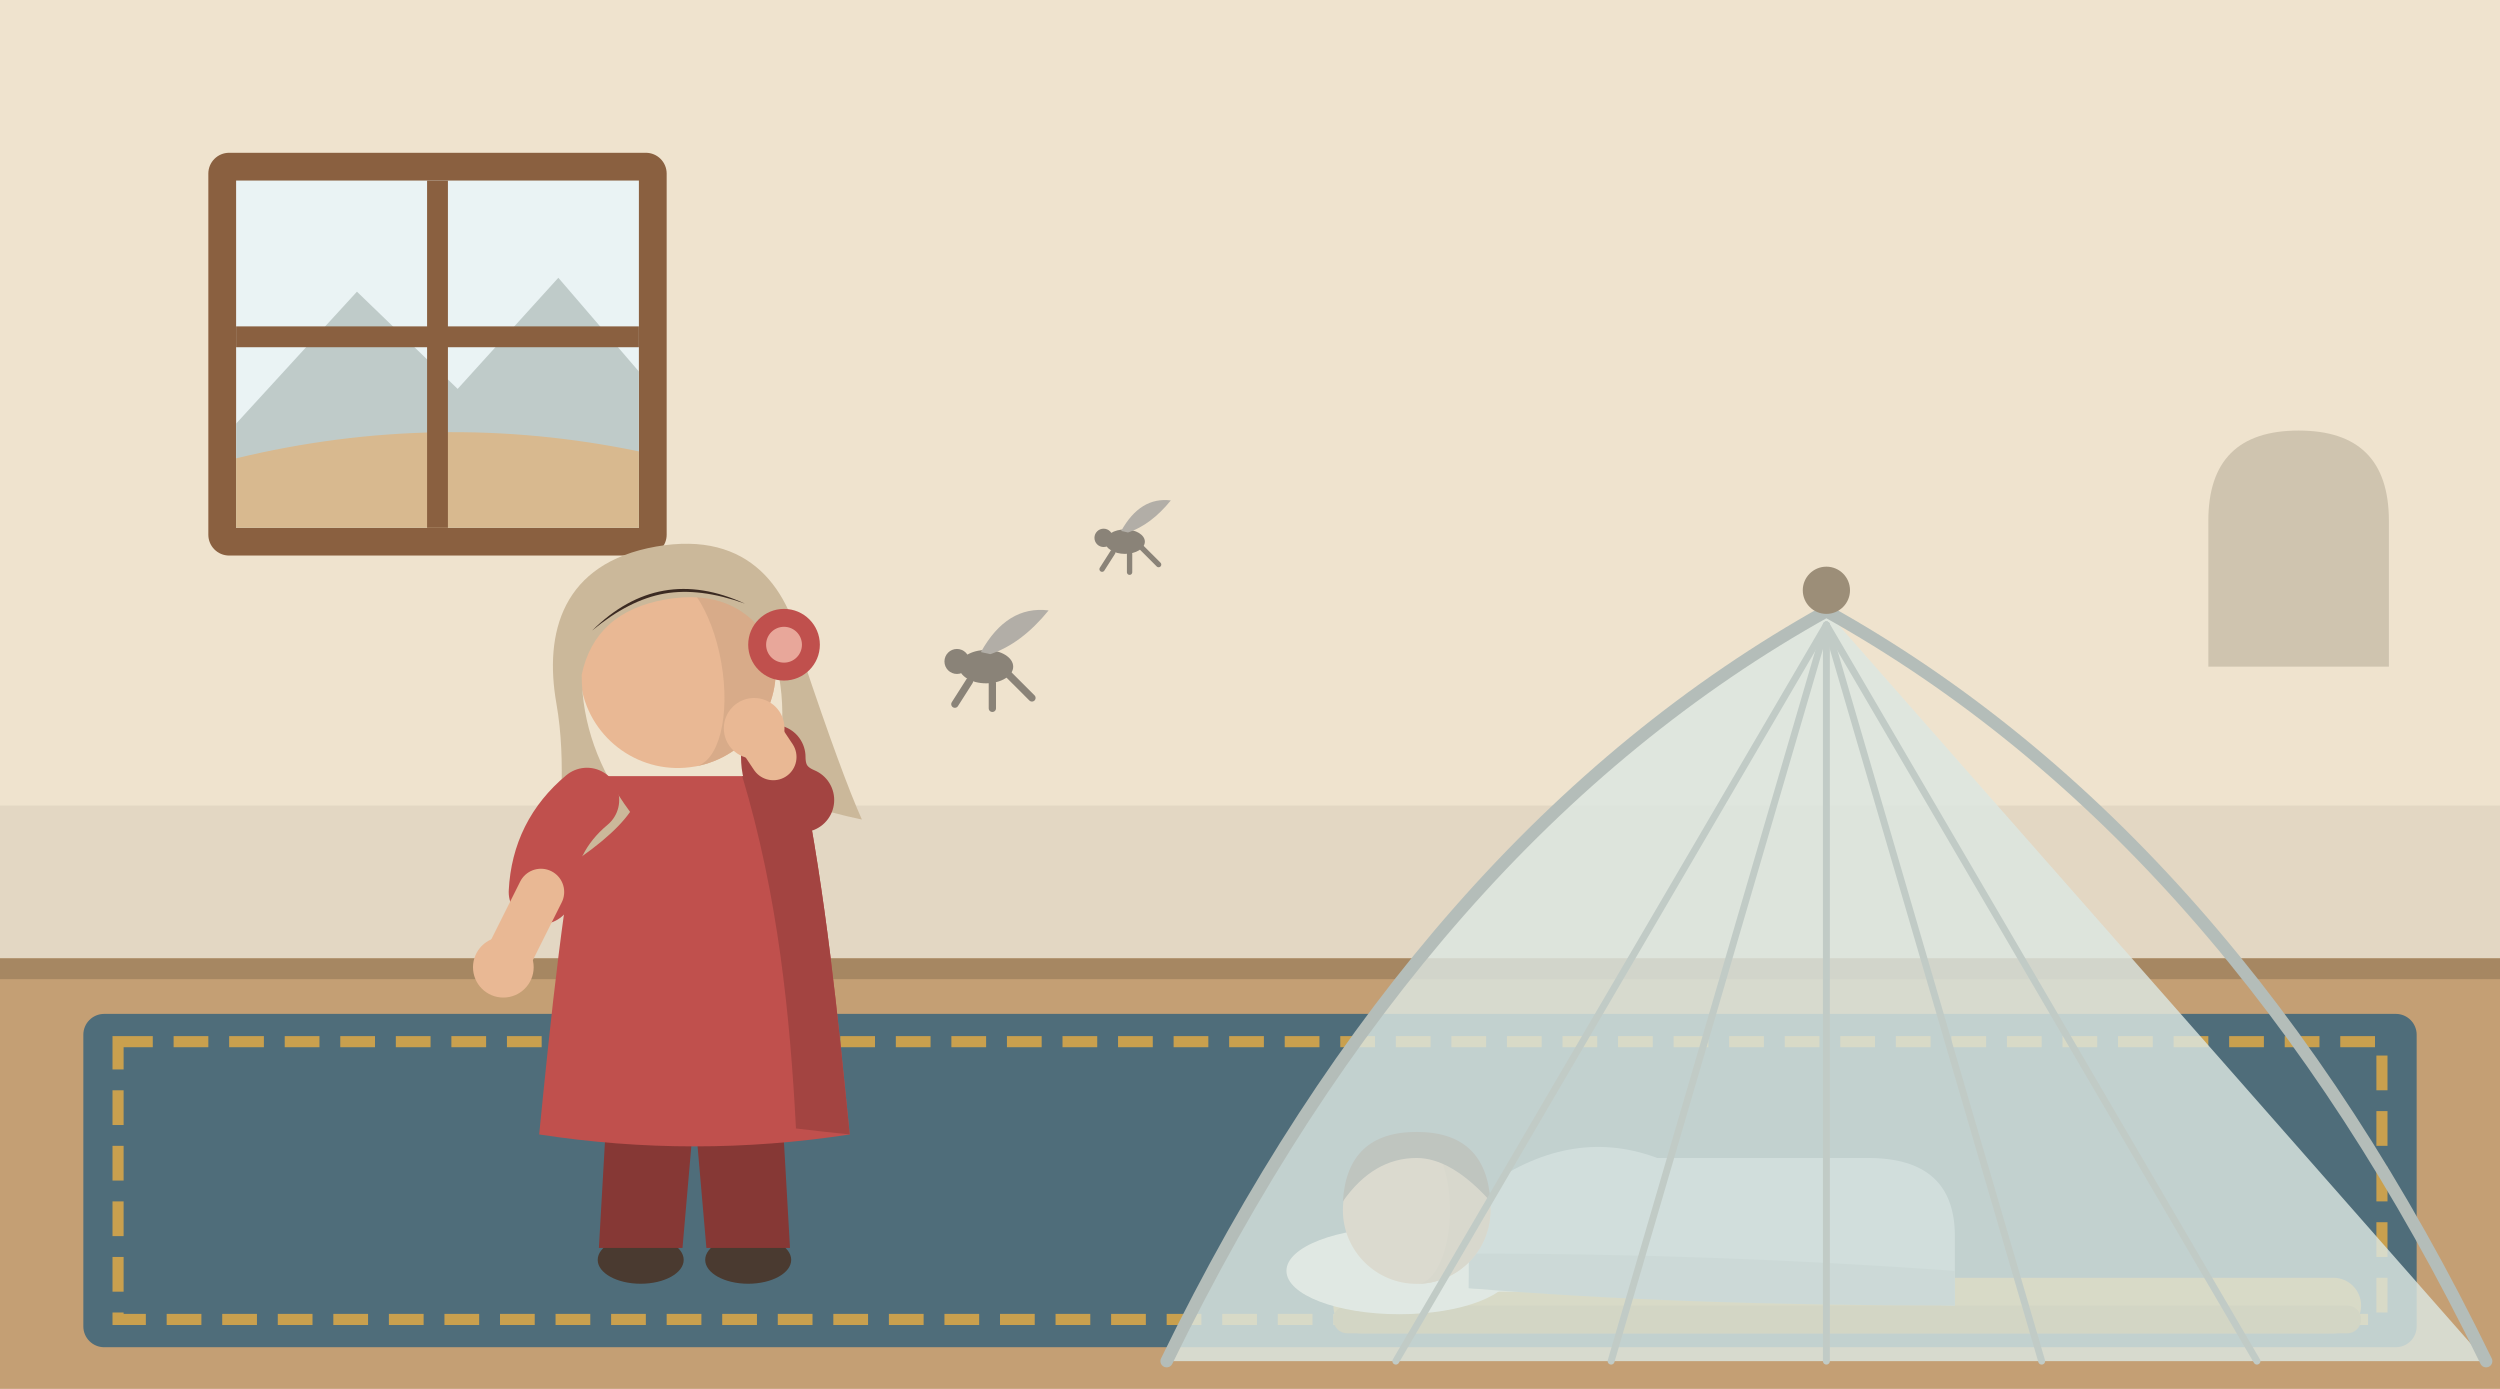
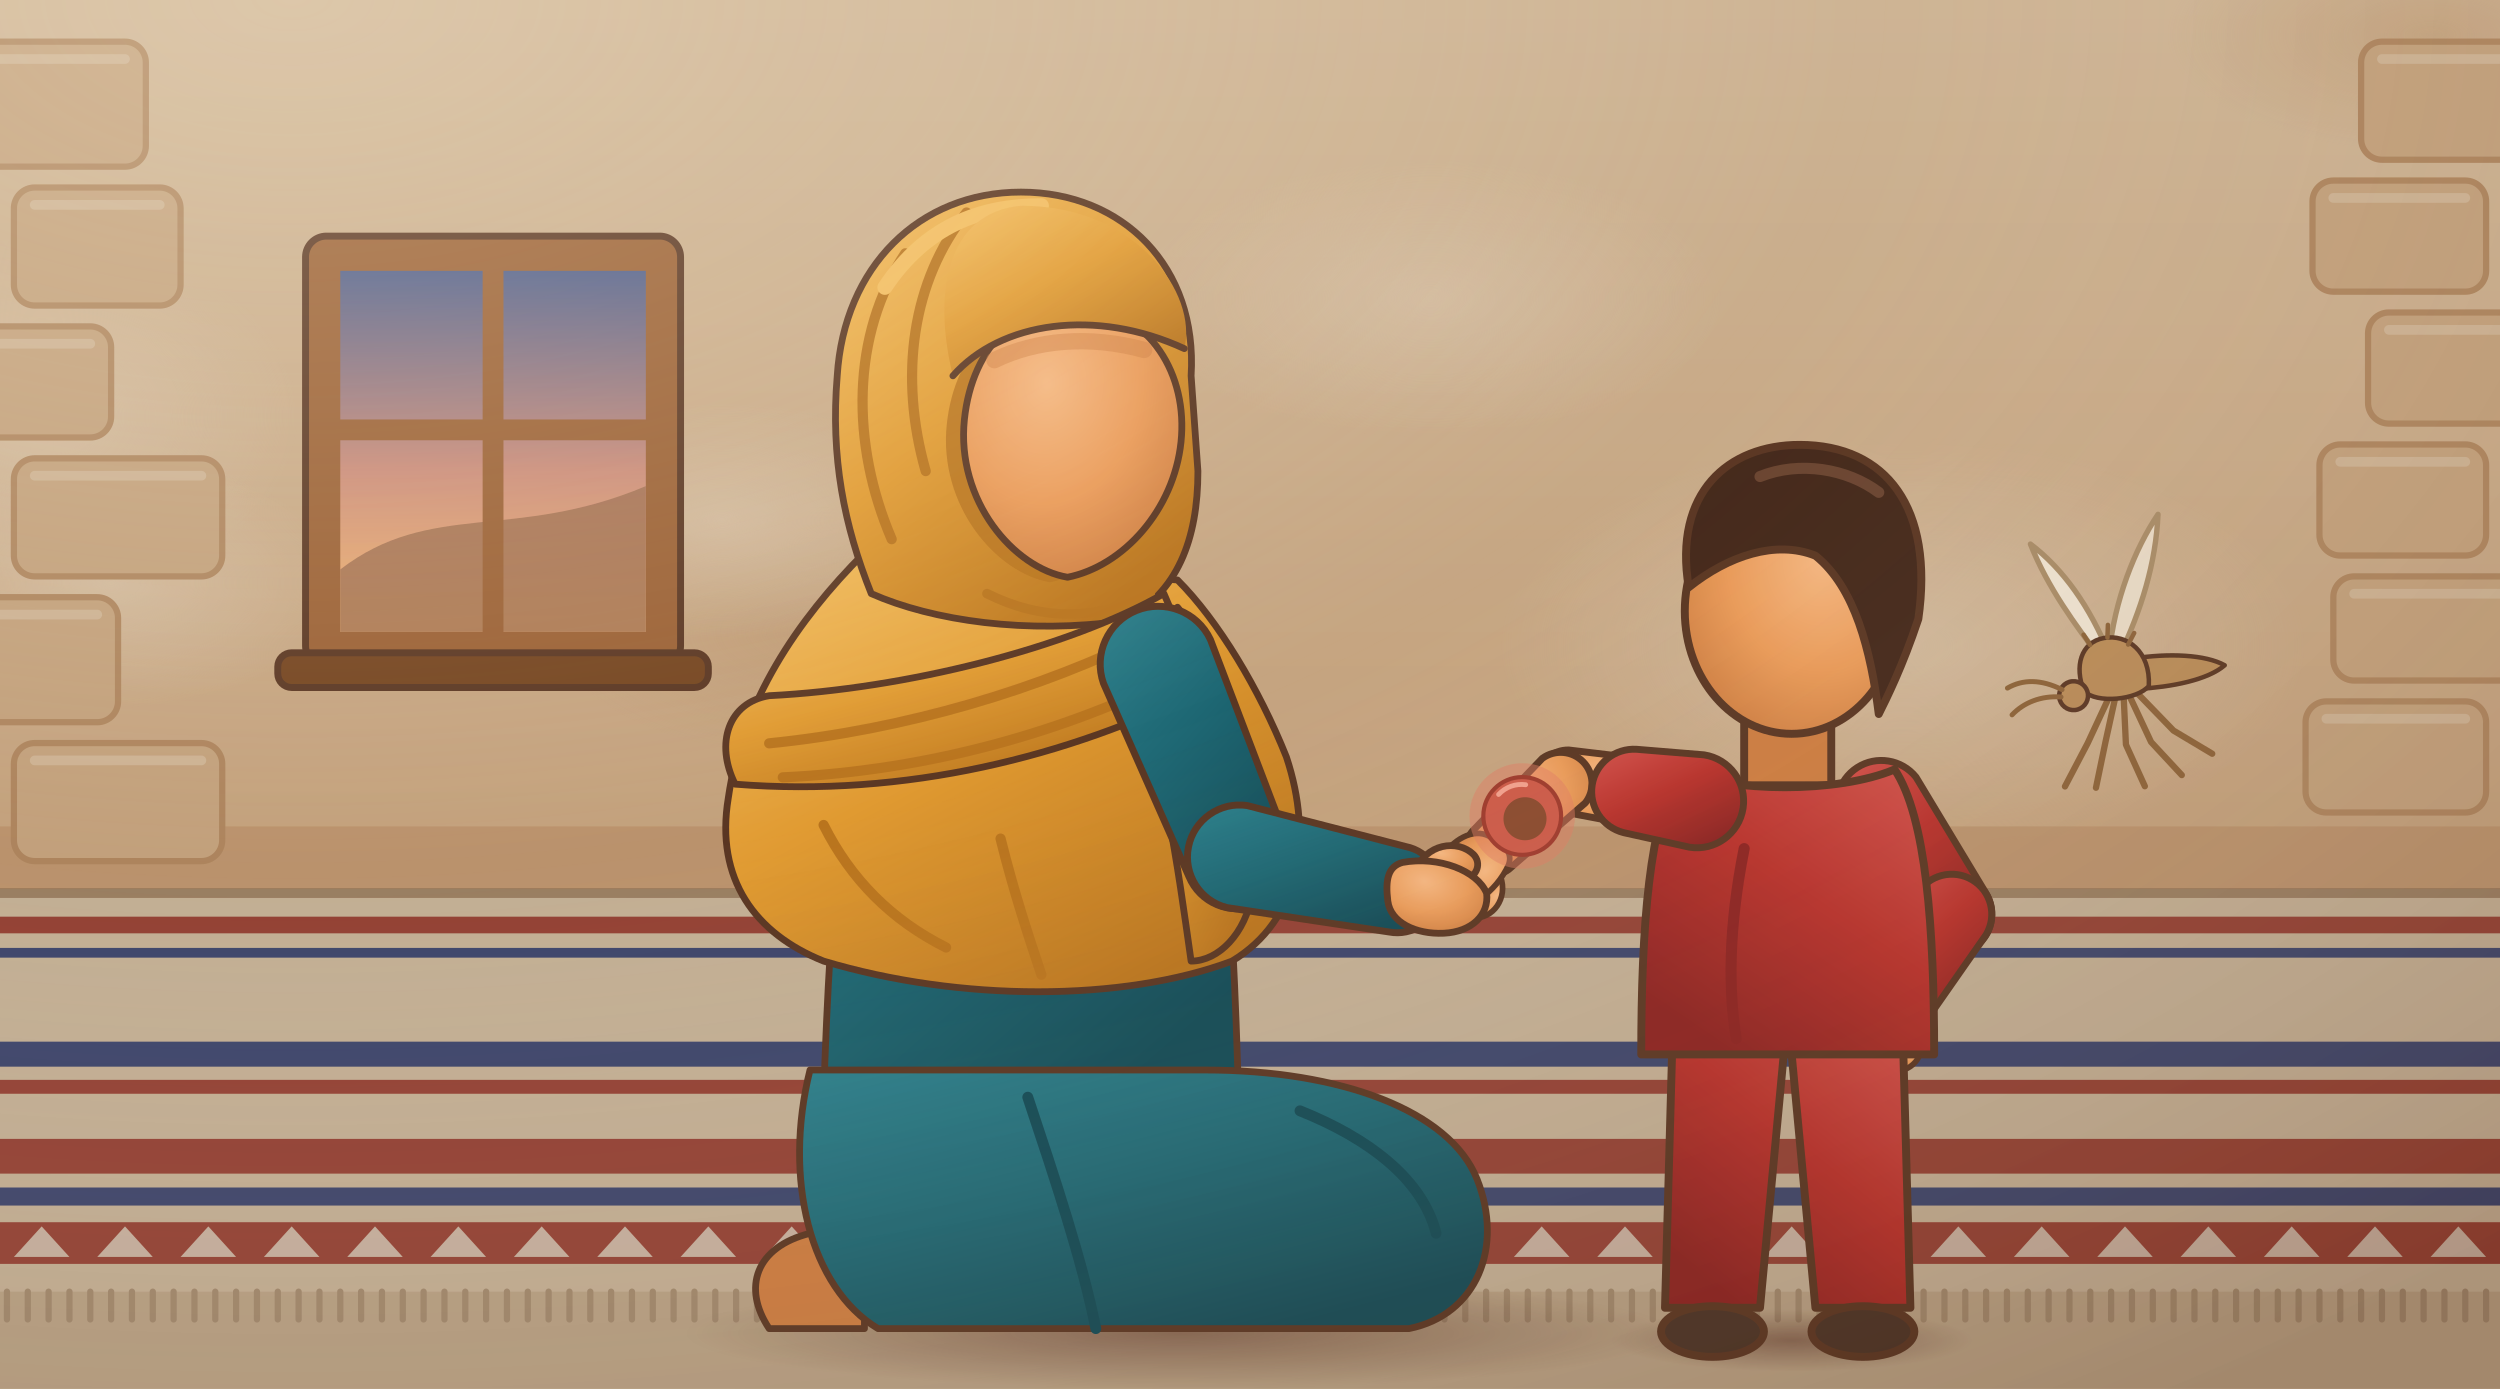
<svg xmlns="http://www.w3.org/2000/svg" viewBox="0 0 360 200">
-   <rect x="0" y="0" width="360" height="138" fill="#EFE3CE" />
-   <rect x="0" y="116" width="360" height="22" fill="#E3D7C3" />
-   <rect x="0" y="138" width="360" height="62" fill="#C49F74" />
-   <rect x="0" y="138" width="360" height="3" fill="#A68762" />
-   <rect x="30" y="22" width="66" height="58" rx="3" fill="#8A6040" />
-   <rect x="34" y="26" width="58" height="50" fill="#EAF3F4" />
-   <path d="M34 61L51.4 42L65.9 56L80.4 40L92 53.5V76H34Z" fill="#BFCBC9" />
-   <path d="M34 66Q63 59 92 65V76H34Z" fill="#D8B98F" />
-   <path d="M63 26v50M34 48.5h58" fill="none" stroke="#8A6040" stroke-width="3" />
-   <path d="M318 96v-21.0q0-13.0 13.0-13.0t13.0 13.0v21.0Z" fill="#CFC4AF" />
-   <rect x="12" y="146" width="336" height="48" rx="3" fill="#4F6D7A" />
-   <path d="M17 150h326v40h-326Z" fill="none" stroke="#C9A04E" stroke-width="1.6" stroke-dasharray="5 3" />
-   <rect x="192" y="184" width="148" height="8" rx="4" fill="#C9A04E" />
-   <rect x="192" y="188" width="148" height="4" rx="2" fill="#AA8842" />
-   <rect x="196" y="178" width="26" height="8" rx="4" fill="#F1EEE6" />
-   <g transform="translate(204 188) scale(1.25)">
-     <ellipse cx="-2" cy="-4" rx="13" ry="5" fill="#F4F1E8" />
-     <path d="M6 -2Q6 -17 18 -17H52Q62 -17 62 -8V0Z" fill="#9FB9C4" />
-     <path d="M6 -2Q30 0 62 0V-4Q34 -6 6 -6Z" fill="#879DA6" />
-     <path d="M10 -15Q20 -21 30 -16Q22 -14 12 -12Z" fill="#9FB9C4" />
-     <circle cx="0" cy="-11" r="8.5" fill="#D9A27A" />
-     <path d="M0 -19.5A8.5 8.5 0 0 1 0 -2.5A3.83 8.5 0 0 0 0 -19.5Z" fill="#C99671" />
-     <path d="M-8.5 -12Q-8 -20 0 -20Q8 -20 8.5 -12Q4 -17 0 -17Q-5 -17-8.5 -12Z" fill="#3B2A22" />
+   <defs>
+     <linearGradient id="wl" x1="0" y1="0" x2="0" y2="1">
+       <stop offset="0" stop-color="#F2D7A8" />
+       <stop offset="1" stop-color="#E4BD87" />
+     </linearGradient>
+     <radialGradient id="lt" cx=".12" cy="0" r="1.25">
+       <stop offset="0" stop-color="#FFF4DC" stop-opacity=".30" />
+       <stop offset=".5" stop-color="#FFF4DC" stop-opacity="0" />
+       <stop offset="1" stop-color="#4A1E08" stop-opacity=".18" />
+     </radialGradient>
+     <radialGradient id="bl">
+       <stop offset="0" stop-color="#FAE3BA" stop-opacity=".75" />
+       <stop offset="1" stop-color="#FAE3BA" stop-opacity="0" />
+     </radialGradient>
+     <radialGradient id="bd">
+       <stop offset="0" stop-color="#D6A86F" stop-opacity=".45" />
+       <stop offset="1" stop-color="#D6A86F" stop-opacity="0" />
+     </radialGradient>
+     <radialGradient id="sh">
+       <stop offset="0" stop-color="#3A0E06" stop-opacity=".38" />
+       <stop offset="1" stop-color="#3A0E06" stop-opacity="0" />
+     </radialGradient>
+     <radialGradient id="sk" cx=".36" cy=".3" r=".8">
+       <stop offset="0" stop-color="#F4B680" />
+       <stop offset=".55" stop-color="#E99A58" />
+       <stop offset="1" stop-color="#CC7C40" />
+     </radialGradient>
+     <linearGradient id="sc" x1="0" y1="0" x2="0.7" y2="1">
+       <stop offset="0" stop-color="#F2BC5E" />
+       <stop offset=".5" stop-color="#E09A31" />
+       <stop offset="1" stop-color="#B9741D" />
+     </linearGradient>
+     <linearGradient id="te" x1="0" y1="0" x2="0.7" y2="1">
+       <stop offset="0" stop-color="#2B7F8B" />
+       <stop offset=".5" stop-color="#1D6672" />
+       <stop offset="1" stop-color="#124A55" />
+     </linearGradient>
+     <linearGradient id="kr" x1="0" y1="0" x2="0.7" y2="1">
+       <stop offset="0" stop-color="#D2514A" />
+       <stop offset=".5" stop-color="#B8302A" />
+       <stop offset="1" stop-color="#8C2220" />
+     </linearGradient>
+     <linearGradient id="dsk" x1="0" y1="0" x2="0" y2="1">
+       <stop offset="0" stop-color="#4E5D8A" />
+       <stop offset=".55" stop-color="#C98A78" />
+       <stop offset="1" stop-color="#F2B66E" />
+     </linearGradient>
+   </defs>
+   <g stroke-linejoin="round" stroke-linecap="round">
+     <rect width="360" height="128" fill="url(#wl)" />
+     <ellipse cx="6" cy="60" rx="37" ry="26" fill="url(#bl)" />
+     <ellipse cx="350" cy="5" rx="38" ry="17" fill="url(#bd)" />
+     <ellipse cx="118" cy="91" rx="38" ry="18" fill="url(#bd)" />
+     <ellipse cx="16" cy="84" rx="33" ry="18" fill="url(#bl)" />
+     <ellipse cx="274" cy="93" rx="58" ry="30" fill="url(#bl)" />
+     <ellipse cx="104" cy="75" rx="35" ry="17" fill="url(#bl)" />
+     <ellipse cx="206" cy="43" rx="42" ry="20" fill="url(#bl)" />
+     <rect y="119" width="360" height="9" fill="#CF9F66" opacity=".55" />
+     <rect x="-6" y="6" width="27" height="18" rx="3" fill="#E3BE88" stroke="#C99B63" stroke-width=".9" />
+     <path d="M-3 8.5h21" stroke="#F0D3A5" stroke-width="1.4" stroke-linecap="round" />
+     <rect x="2" y="27" width="24" height="17" rx="3" fill="#E3BE88" stroke="#C99B63" stroke-width=".9" />
+     <path d="M5 29.5h18" stroke="#F0D3A5" stroke-width="1.4" stroke-linecap="round" />
+     <rect x="-6" y="47" width="22" height="16" rx="3" fill="#E3BE88" stroke="#C99B63" stroke-width=".9" />
+     <path d="M-3 49.5h16" stroke="#F0D3A5" stroke-width="1.4" stroke-linecap="round" />
+     <rect x="2" y="66" width="30" height="17" rx="3" fill="#E3BE88" stroke="#C99B63" stroke-width=".9" />
+     <path d="M5 68.5h24" stroke="#F0D3A5" stroke-width="1.4" stroke-linecap="round" />
+     <rect x="-6" y="86" width="23" height="18" rx="3" fill="#E3BE88" stroke="#C99B63" stroke-width=".9" />
+     <path d="M-3 88.5h17" stroke="#F0D3A5" stroke-width="1.4" stroke-linecap="round" />
+     <rect x="2" y="107" width="30" height="17" rx="3" fill="#E3BE88" stroke="#C99B63" stroke-width=".9" />
+     <path d="M5 109.5h24" stroke="#F0D3A5" stroke-width="1.4" stroke-linecap="round" />
+     <rect x="340" y="6" width="26" height="17" rx="3" fill="#E3BE88" stroke="#C99B63" stroke-width=".9" />
+     <path d="M343 8.5h20" stroke="#F0D3A5" stroke-width="1.4" stroke-linecap="round" />
+     <rect x="333" y="26" width="25" height="16" rx="3" fill="#E3BE88" stroke="#C99B63" stroke-width=".9" />
+     <path d="M336 28.5h19" stroke="#F0D3A5" stroke-width="1.4" stroke-linecap="round" />
+     <rect x="341" y="45" width="25" height="16" rx="3" fill="#E3BE88" stroke="#C99B63" stroke-width=".9" />
+     <path d="M344 47.5h19" stroke="#F0D3A5" stroke-width="1.4" stroke-linecap="round" />
+     <rect x="334" y="64" width="24" height="16" rx="3" fill="#E3BE88" stroke="#C99B63" stroke-width=".9" />
+     <path d="M337 66.5h18" stroke="#F0D3A5" stroke-width="1.4" stroke-linecap="round" />
+     <rect x="336" y="83" width="30" height="15" rx="3" fill="#E3BE88" stroke="#C99B63" stroke-width=".9" />
+     <path d="M339 85.5h24" stroke="#F0D3A5" stroke-width="1.4" stroke-linecap="round" />
+     <rect x="332" y="101" width="26" height="16" rx="3" fill="#E3BE88" stroke="#C99B63" stroke-width=".9" />
+     <path d="M335 103.5h20" stroke="#F0D3A5" stroke-width="1.4" stroke-linecap="round" />
+     <rect y="128" width="360" height="72" fill="#E3CFA6" />
+     <path d="M0 128.6H360" stroke="#8E6A3F" stroke-width="1.4" opacity=".6" />
+     <rect y="132.0" width="360" height="2.4" fill="#A9472F" />
+     <rect y="136.5" width="360" height="1.4" fill="#3D4C74" />
+     <rect y="150.0" width="360" height="3.6" fill="#3D4C74" />
+     <rect y="155.5" width="360" height="2" fill="#A9472F" />
+     <rect y="164.0" width="360" height="5" fill="#A9472F" />
+     <rect y="171.0" width="360" height="2.6" fill="#3D4C74" />
+     <rect y="176.0" width="360" height="6" fill="#A9472F" />
+     <path d="M2 181l4-4.4 4 4.4zM14 181l4-4.4 4 4.4zM26 181l4-4.4 4 4.4zM38 181l4-4.4 4 4.4zM50 181l4-4.4 4 4.4zM62 181l4-4.4 4 4.4zM74 181l4-4.4 4 4.4zM86 181l4-4.4 4 4.4zM98 181l4-4.4 4 4.4zM110 181l4-4.4 4 4.4zM122 181l4-4.4 4 4.4zM134 181l4-4.4 4 4.4zM146 181l4-4.4 4 4.4zM158 181l4-4.4 4 4.4zM170 181l4-4.4 4 4.4zM182 181l4-4.4 4 4.4zM194 181l4-4.4 4 4.4zM206 181l4-4.4 4 4.4zM218 181l4-4.4 4 4.4zM230 181l4-4.4 4 4.4zM242 181l4-4.4 4 4.4zM254 181l4-4.4 4 4.4zM266 181l4-4.4 4 4.4zM278 181l4-4.4 4 4.4zM290 181l4-4.4 4 4.4zM302 181l4-4.4 4 4.4zM314 181l4-4.4 4 4.4zM326 181l4-4.4 4 4.4zM338 181l4-4.4 4 4.4zM350 181l4-4.4 4 4.4z" fill="#EFE0C2" opacity=".9" />
+     <rect y="186" width="360" height="14" fill="#D6BE92" />
+     <path d="M1 186v4M4 186v4M7 186v4M10 186v4M13 186v4M16 186v4M19 186v4M22 186v4M25 186v4M28 186v4M31 186v4M34 186v4M37 186v4M40 186v4M43 186v4M46 186v4M49 186v4M52 186v4M55 186v4M58 186v4M61 186v4M64 186v4M67 186v4M70 186v4M73 186v4M76 186v4M79 186v4M82 186v4M85 186v4M88 186v4M91 186v4M94 186v4M97 186v4M100 186v4M103 186v4M106 186v4M109 186v4M112 186v4M115 186v4M118 186v4M121 186v4M124 186v4M127 186v4M130 186v4M133 186v4M136 186v4M139 186v4M142 186v4M145 186v4M148 186v4M151 186v4M154 186v4M157 186v4M160 186v4M163 186v4M166 186v4M169 186v4M172 186v4M175 186v4M178 186v4M181 186v4M184 186v4M187 186v4M190 186v4M193 186v4M196 186v4M199 186v4M202 186v4M205 186v4M208 186v4M211 186v4M214 186v4M217 186v4M220 186v4M223 186v4M226 186v4M229 186v4M232 186v4M235 186v4M238 186v4M241 186v4M244 186v4M247 186v4M250 186v4M253 186v4M256 186v4M259 186v4M262 186v4M265 186v4M268 186v4M271 186v4M274 186v4M277 186v4M280 186v4M283 186v4M286 186v4M289 186v4M292 186v4M295 186v4M298 186v4M301 186v4M304 186v4M307 186v4M310 186v4M313 186v4M316 186v4M319 186v4M322 186v4M325 186v4M328 186v4M331 186v4M334 186v4M337 186v4M340 186v4M343 186v4M346 186v4M349 186v4M352 186v4M355 186v4M358 186v4" stroke="#B9A076" stroke-width=".9" />
+     <rect width="360" height="200" fill="#3E2A44" opacity=".2" />
+     <rect x="44" y="34" width="54" height="62" rx="3" fill="#9A6034" stroke="#5A3622" />
+     <rect x="49" y="39" width="44" height="52" fill="url(#dsk)" />
+     <path d="M49 82C62 72 74 78 93 70V91H49Z" fill="#9C6B4E" opacity=".8" />
+     <path d="M71.0 39V91M49 61.9H93" stroke="#9A6034" stroke-width="3" />
+     <rect x="40" y="94" width="62" height="5" rx="2" fill="#74441F" stroke="#5A3622" />
+     <g transform="translate(306 96) rotate(-6) scale(-1.3 1.3)">
+       <path d="M2 3L5 8L8 12.5M.5 3.4L.8 8.6L-.8 13.4M-1 3L-4.6 7.6L-8.6 10.6M1.4 3.2L3 8L4.6 13M-.2 3.4L-2 8.6L-5 12.6" fill="none" stroke="#8C6238" stroke-width=".7" stroke-linecap="round" stroke-linejoin="round" />
+       <path d="M.4-1.4C-2.4-6-4.6-11-5.4-16.4C-2.4-12.8.4-7.4 1.6-1.6Z" fill="#EDE2CF" fill-opacity=".85" stroke="#A88B66" stroke-width=".6" />
+       <path d="M1.6-1.6C3.2-7 5.6-11.4 9-14.6C7.6-9.6 5-5.2 2.6-1.2Z" fill="#F3EADB" fill-opacity=".85" stroke="#A88B66" stroke-width=".6" />
+       <path d="M-1 2.6C-5 2.8-9 2.4-11 1C-9-.4-5-1-1-.8Z" fill="#B98B57" stroke="#5A3622" stroke-width=".5" />
+       <path d="M-2.4 2.4C-3-1.4-.6-3.6 2-3.4C4.6-3.2 5.6-.6 4.8 2.2C3.6 3.8-1 3.8-2.4 2.4Z" fill="#B98B57" stroke="#5A3622" stroke-width=".5" />
+       <circle cx="6" cy="2.6" r="1.6" fill="#B98B57" stroke="#5A3622" stroke-width=".5" />
+       <path d="M7.2 1.8C9.4.4 11.4.2 13.2 1M7.4 2.6C9.6 2.2 11.6 2.8 13 4" fill="none" stroke="#8C6238" stroke-width=".55" stroke-linecap="round" />
+       <path d="M-.6-2.4l-.8-1.2M1.6-3.4l-.2-1.4M3.6-2.8l.6-1.2" stroke="#8C6238" stroke-width=".5" stroke-linecap="round" />
+     </g>
+     <ellipse cx="170" cy="192" rx="72" ry="8" fill="url(#sh)" />
+     <g transform="translate(148 60) scale(0.98 0.98)">
+       <path d="M-38 134C-42 128-40 122-32 120L-24 122V134Z" fill="#CC7C40" stroke="#5A3622" />
+       <path d="M-20 24C-27 44-29 70-30 100H31C30 70 29 44 21 24Z" fill="url(#te)" stroke="#5A3622" />
+       <path d="M-32 96C-36 112-32 128-22 134H56C66 132 70 122 66 112C62 102 46 96 26 96Z" fill="url(#te)" stroke="#5A3622" />
+       <path d="M0 100C4 112 8 124 10 134M40 102C50 106 58 112 60 120" fill="none" stroke="#124A55" stroke-width="1.6" stroke-linecap="round" />
+     </g>
+     <g transform="translate(148 60) scale(0.98 0.98)">
+       <path d="M-24 20C-34.0 30.0 -42.0 42.0 -44.0 56.0C-46.0 68.0 -40.0 76.0 -30.0 80.0C-10.0 86.0 14.0 86.0 30.0 80.0C40.0 74.0 42.0 62.0 38.0 50.0C34.0 40.0 28 30 22 24Z" fill="url(#sc)" stroke="#5A3622" />
+       <path d="M28.0 44.0C31.0 54.0 31.0 64.0 29.0 74.0M-30.0 60.0C-26.0 68.0 -20.0 74.0 -12.0 78.0M-4.0 62.0C-2.0 70.0 0.0 76.0 2.0 82.0" fill="none" stroke="#B9741D" stroke-width="1.5" stroke-linecap="round" />
+       <path d="M22 28C30.0 38.0 34.0 52.0 33.0 70.0C32.0 76.0 28.0 80.0 24.0 80.0C22.0 66.0 20.0 50.0 14 36Z" fill="url(#sc)" stroke="#5A3622" />
+       <path d="M24-6C25-22 14-33-1-33C-16-33-27-22-28-6C-29 6-27 16-23 26C-14 30 0 32 14 30C22 26 25 18 25 8Z" fill="url(#sc)" stroke="#5A3622" />
+       <path d="M-18-24C-26-12-26 4-20 18M-9-30C-17-20-19-6-15 8" fill="none" stroke="#B9741D" stroke-width="1.5" stroke-linecap="round" />
+       <path d="M-21-19C-15-28-7-31 2-31" fill="none" stroke="#F2BC5E" stroke-width="2.2" stroke-linecap="round" />
+       <g transform="translate(6 3) rotate(6)">
+         <path d="M0-19.5C10-19.5 16.5-11 16.5-1C16.5 9 10 18 2 20.5C-6 20-15.5 11-15.5-1C-15.5-12-9-19.5 0-19.5Z" fill="#B9741D" transform="translate(-2.5 1)" opacity=".9" />
+         <path d="M0-19.5C10-19.5 16.5-11 16.5-1C16.5 9 10 18 2 20.5C-6 20-15.5 11-15.5-1C-15.5-12-9-19.5 0-19.5Z" fill="url(#sk)" stroke="#5A3622" />
+       </g>
+       <path d="M-11-6C-4-14 10-16 23-10C25-18 16-31-1-31C-12-30-14-18-11-6Z" fill="url(#sc)" />
+       <path d="M-11-6C-4-14 10-16 23-10" fill="none" stroke="#5A3622" stroke-width="1" stroke-linecap="round" />
+       <path d="M-4.9-10.7C1.2-13.7 9.1-14.4 17.1-12.2" fill="none" stroke="#CC7C40" stroke-width="2.4" stroke-linecap="round" opacity=".45" transform="translate(0 2.4)" />
+       <path d="M-6 26C2 30 10 30 18 26" fill="none" stroke="#B9741D" stroke-width="1.4" stroke-linecap="round" />
+       <path d="M20 26C6 34.0 -18.0 40.0 -38.0 41.0C-44.0 42.0 -46.0 48.0 -43.0 54.0C-18.0 56.0 6 50.0 26 40.0Z" fill="url(#sc)" stroke="#5A3622" />
+       <path d="M18 32.0C2 40.0 -18.0 46.0 -38.0 48.0M22 38.0C6 46.0 -14.0 52.0 -36.0 53.0" fill="none" stroke="#B9741D" stroke-width="1.5" stroke-linecap="round" />
+     </g>
+     <ellipse cx="258" cy="193" rx="26" ry="4.5" fill="url(#sh)" />
+     <path d="M265.2 118.8L276.2 134.8A5.7 5.7 0 0 0 285.9 128.5L275.9 111.9A6.4 6.4 0 0 0 265.2 118.8Z" fill="url(#kr)" stroke="#5A3622" />
+     <path d="M276.1 128.7L269.7 141.3A4.8 4.8 0 0 0 277.9 146.2L286.0 134.6A5.7 5.7 0 0 0 276.1 128.7Z" fill="url(#kr)" stroke="#5A3622" />
+     <g transform="translate(271.68 147.28) rotate(120.9) scale(0.821)">
+       <path d="M-3-3C-2.2-7.4 2.2-9 5-7.2C6.4-6.2 6.2-4.2 4.4-3.2Z" fill="url(#sk)" stroke="#5A3622" />
+       <path d="M-5-4C0-6 6-5 8-2C9 1 7 4 3 5C-1 6-5 5-6 2C-7-1-7-3-5-4Z" fill="url(#sk)" stroke="#5A3622" />
+     </g>
+     <g transform="translate(258 88) scale(-1.14 1.14)">
+       <path d="M-14 52L-15 88H-3L0 56ZM1 56L4 88H16L15 52Z" fill="url(#kr)" stroke="#5A3622" />
+       <path d="M-5 10H6V22H-5Z" fill="#CC7C40" stroke="#5A3622" />
+       <path d="M-13 20C-17 26-18 40-18 56H19C19 40 18 26 14 20C8 23-6 23-13 20Z" fill="url(#kr)" stroke="#5A3622" />
+       <path d="M6 30C8 40 8 48 7 54" fill="none" stroke="#8C2220" stroke-width="1.4" stroke-linecap="round" />
+       <ellipse cx="-9" cy="91" rx="6.5" ry="3.2" fill="#4A3326" stroke="#5A3622" />
+       <ellipse cx="10" cy="91" rx="6.5" ry="3.2" fill="#4A3326" stroke="#5A3622" />
+     </g>
+     <g transform="translate(258 88) scale(-1.14 1.14)">
+       <ellipse cx="0" cy="0" rx="13.5" ry="15.5" fill="url(#sk)" stroke="#5A3622" />
+       <path d="M13 -3C15 -15 8-21-1-21C-12-21-18-13-16 1C-14 7-12 11-11 13C-10 5-8-3-3-7C2-9 8-7 13-3Z" fill="#44281A" stroke="#5A3622" />
+       <path d="M4-17C-1-19-7-18-11-15" stroke="#6A4430" stroke-width="1.4" fill="none" stroke-linecap="round" />
+     </g>
+     <path d="M245.1 110.3L225.9 108.0A4.5 4.5 0 0 0 224.5 116.8L243.5 120.4A5.1 5.1 0 0 0 245.1 110.3Z" fill="url(#sk)" stroke="#5A3622" />
+     <path d="M222.1 109.2L212.3 119.4A3.8 3.8 0 0 0 217.6 124.9L228.3 115.6A4.5 4.5 0 0 0 222.1 109.2Z" fill="url(#sk)" stroke="#5A3622" />
+     <path d="M245.4 108.7L235.7 107.9A6.1 6.1 0 0 0 233.8 119.9L243.3 122.0A6.7 6.7 0 0 0 245.4 108.7Z" fill="url(#kr)" stroke="#5A3622" />
+     <g transform="translate(212 125) rotate(136.2) scale(0.821)">
+       <path d="M-3-3C-2.2-7.4 2.2-9 5-7.2C6.4-6.2 6.2-4.2 4.4-3.2Z" fill="url(#sk)" stroke="#5A3622" />
+       <path d="M-5-4C0-6 6-5 8-2C9 1 7 4 3 5C-1 6-5 5-6 2C-7-1-7-3-5-4Z" fill="url(#sk)" stroke="#5A3622" />
+     </g>
+     <circle cx="219.2" cy="117.5" r="7.6" fill="#E07B62" opacity=".45" />
+     <circle cx="219.2" cy="117.5" r="5.6" fill="#CC5A48" stroke="#9E3A2C" stroke-width=".6" />
+     <circle cx="219.6" cy="117.9" r="3.1" fill="#8A4A2E" />
+     <path d="M215.8 114.4a4.5 4.5 0 0 1 3.9 -1.4" fill="none" stroke="#F0A08C" stroke-width=".7" stroke-linecap="round" />
+     <path d="M158.9 98.4L171.2 126.2A7.5 7.5 0 0 0 185.1 120.5L174.3 92.1A8.33 8.33 0 0 0 158.9 98.4Z" fill="url(#te)" stroke="#5A3622" />
+     <path d="M176.7 130.7L200.0 134.2A6.2 6.2 0 0 0 202.4 121.9L179.6 116.0A7.5 7.5 0 0 0 176.7 130.7Z" fill="url(#te)" stroke="#5A3622" />
+     <g transform="translate(206 129) rotate(11.4) scale(0.98)">
+       <path d="M-3-3C-2.2-7.4 2.2-9 5-7.2C6.4-6.2 6.2-4.2 4.4-3.2Z" fill="url(#sk)" stroke="#5A3622" />
+       <path d="M-5-4C0-6 6-5 8-2C9 1 7 4 3 5C-1 6-5 5-6 2C-7-1-7-3-5-4Z" fill="url(#sk)" stroke="#5A3622" />
+     </g>
  </g>
-   <path d="M263 88Q204.8 120.4 168 196L358 196L263 88Z" fill="#DCE7E2" opacity=".82" />
-   <path d="M263 88Q321.2 120.4 358 196M263 88Q204.8 120.4 168 196" fill="none" stroke="#B4BDB9" stroke-width="1.8" stroke-linecap="round" stroke-linejoin="round" />
-   <path d="M263 90L201 196" fill="none" stroke="#C1CBC6" stroke-width="1" stroke-linecap="round" stroke-linejoin="round" />
-   <path d="M263 90L232 196" fill="none" stroke="#C1CBC6" stroke-width="1" stroke-linecap="round" stroke-linejoin="round" />
-   <path d="M263 90L263 196" fill="none" stroke="#C1CBC6" stroke-width="1" stroke-linecap="round" stroke-linejoin="round" />
-   <path d="M263 90L294 196" fill="none" stroke="#C1CBC6" stroke-width="1" stroke-linecap="round" stroke-linejoin="round" />
-   <path d="M263 90L325 196" fill="none" stroke="#C1CBC6" stroke-width="1" stroke-linecap="round" stroke-linejoin="round" />
-   <circle cx="263" cy="85" r="3.4" fill="#9C8E78" />
-   <g transform="translate(100 184) scale(1.72)">
-     <ellipse cx="-4.5" cy="-1.5" rx="3.6" ry="2" fill="#4A3A30" />
-     <ellipse cx="4.5" cy="-1.5" rx="3.6" ry="2" fill="#4A3A30" />
-     <path d="M-7 -20L-8 -2.5H-1L0 -14L1 -2.5H8L7 -20Z" fill="#863835" />
-     <path d="M-9 -42C-11 -32-12 -22-13 -12Q0 -10 13 -12C12 -22 11 -32 9 -42Z" fill="#C0504D" />
-     <path d="M4 -42C7 -32 8 -22 8.5 -12.5Q11 -12.2 13 -12C12 -22 11 -32 9 -42Z" fill="#A34441" />
-     <g transform="rotate(-10 0 -43)">
-       <circle cx="0" cy="-51" r="8.2" fill="#E9B894" />
-       <path d="M0 -59.2A8.2 8.2 0 0 1 0 -42.8A3.69 8.2 0 0 0 0 -59.2Z" fill="#D8AB89" />
-       <path d="M0 -61.5C-8 -61.5-10.5 -56-10.5 -50C-10.5 -45-12 -40-13 -36Q-8 -38-6 -40Q-9 -46-8 -52Q-6 -57 0 -57Q6 -57 8 -52Q9 -46 6 -40Q8 -38 13 -36Q12 -40 10.5 -50C10.5 -56 8 -61.5 0 -61.5Z" fill="#CBB89A" />
-       <path d="M-6.5 -55.5Q0 -60 6.5 -55.5Q3 -57.5 0 -57.5Q-3 -57.5-6.5 -55.5Z" fill="#3B2A22" />
-     </g>
-     <path d="M-9 -40Q-12.61 -36.99 -12.85 -32.3" fill="none" stroke="#C0504D" stroke-width="5.4" stroke-linecap="round" />
-     <path d="M-12.85 -32.3L-16 -26" fill="none" stroke="#E9B894" stroke-width="3.89" stroke-linecap="round" />
-     <circle cx="-16" cy="-26" r="2.54" fill="#E9B894" />
-     <path d="M9 -40Q6.6 -41 6.6 -43.6" fill="none" stroke="#A34441" stroke-width="5.4" stroke-linecap="round" />
-     <path d="M6.6 -43.6L5 -46" fill="none" stroke="#E9B894" stroke-width="3.89" stroke-linecap="round" />
-     <circle cx="5" cy="-46" r="2.54" fill="#E9B894" />
-     <circle cx="7.5" cy="-53" r="3" fill="#C0504D" />
-     <circle cx="7.5" cy="-53" r="1.5" fill="#E8A79A" />
-   </g>
-   <g transform="translate(142 96) scale(1.5)">
-     <ellipse cx="0" cy="0" rx="2.6" ry="1.6" fill="#8A8378" />
-     <circle cx="-2.8" cy="-0.5" r="1.2" fill="#8A8378" />
-     <path d="M-.5 -1.4q2.5 -4.5 6.5 -4q-2.6 3.2-5.6 4.2Z" fill="#B2AEA7" />
-     <path d="M-1.6 1.4l-1.4 2.2M.6 1.6l0 2.4M2.2 .8l2.2 2.2" fill="none" stroke="#8A8378" stroke-width="0.7" stroke-linecap="round" stroke-linejoin="round" />
-   </g>
-   <g transform="translate(162 78) scale(1.1)">
-     <ellipse cx="0" cy="0" rx="2.6" ry="1.6" fill="#8A8378" />
-     <circle cx="-2.8" cy="-0.5" r="1.2" fill="#8A8378" />
-     <path d="M-.5 -1.4q2.5 -4.5 6.5 -4q-2.6 3.2-5.6 4.2Z" fill="#B2AEA7" />
-     <path d="M-1.6 1.4l-1.4 2.2M.6 1.6l0 2.4M2.2 .8l2.2 2.2" fill="none" stroke="#8A8378" stroke-width="0.7" stroke-linecap="round" stroke-linejoin="round" />
-   </g>
+   <rect width="360" height="200" fill="url(#lt)" />
</svg>
